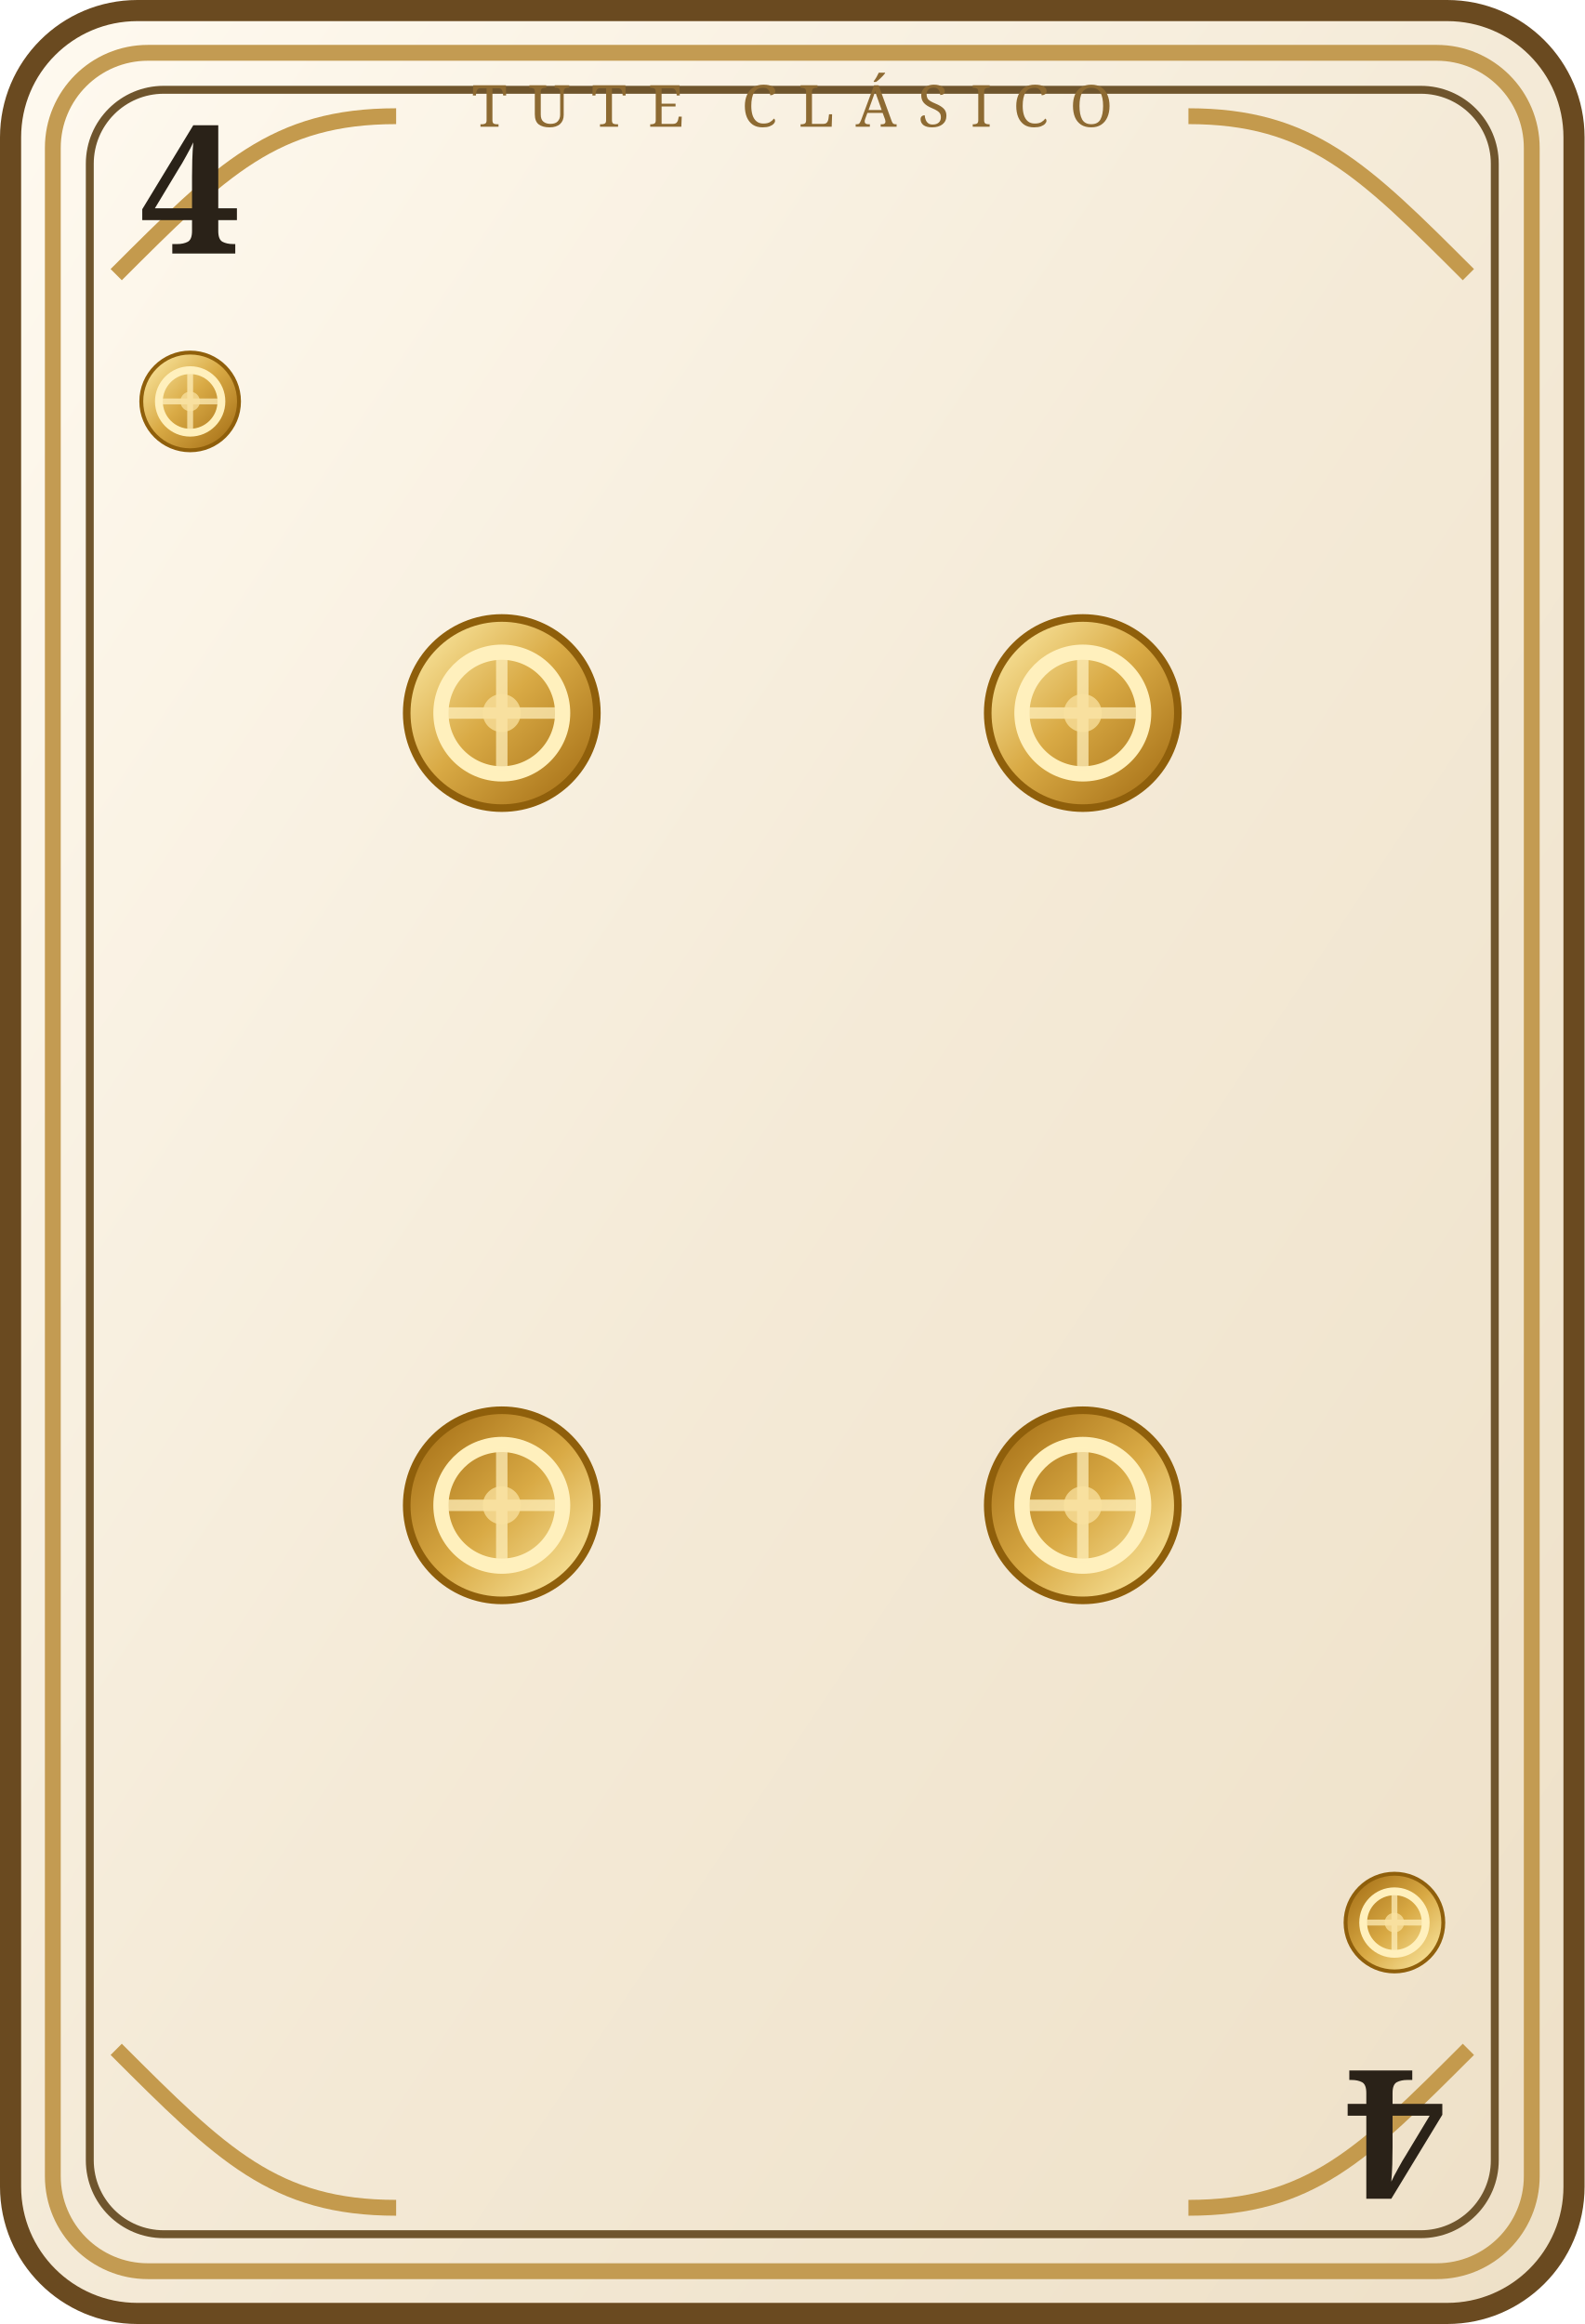
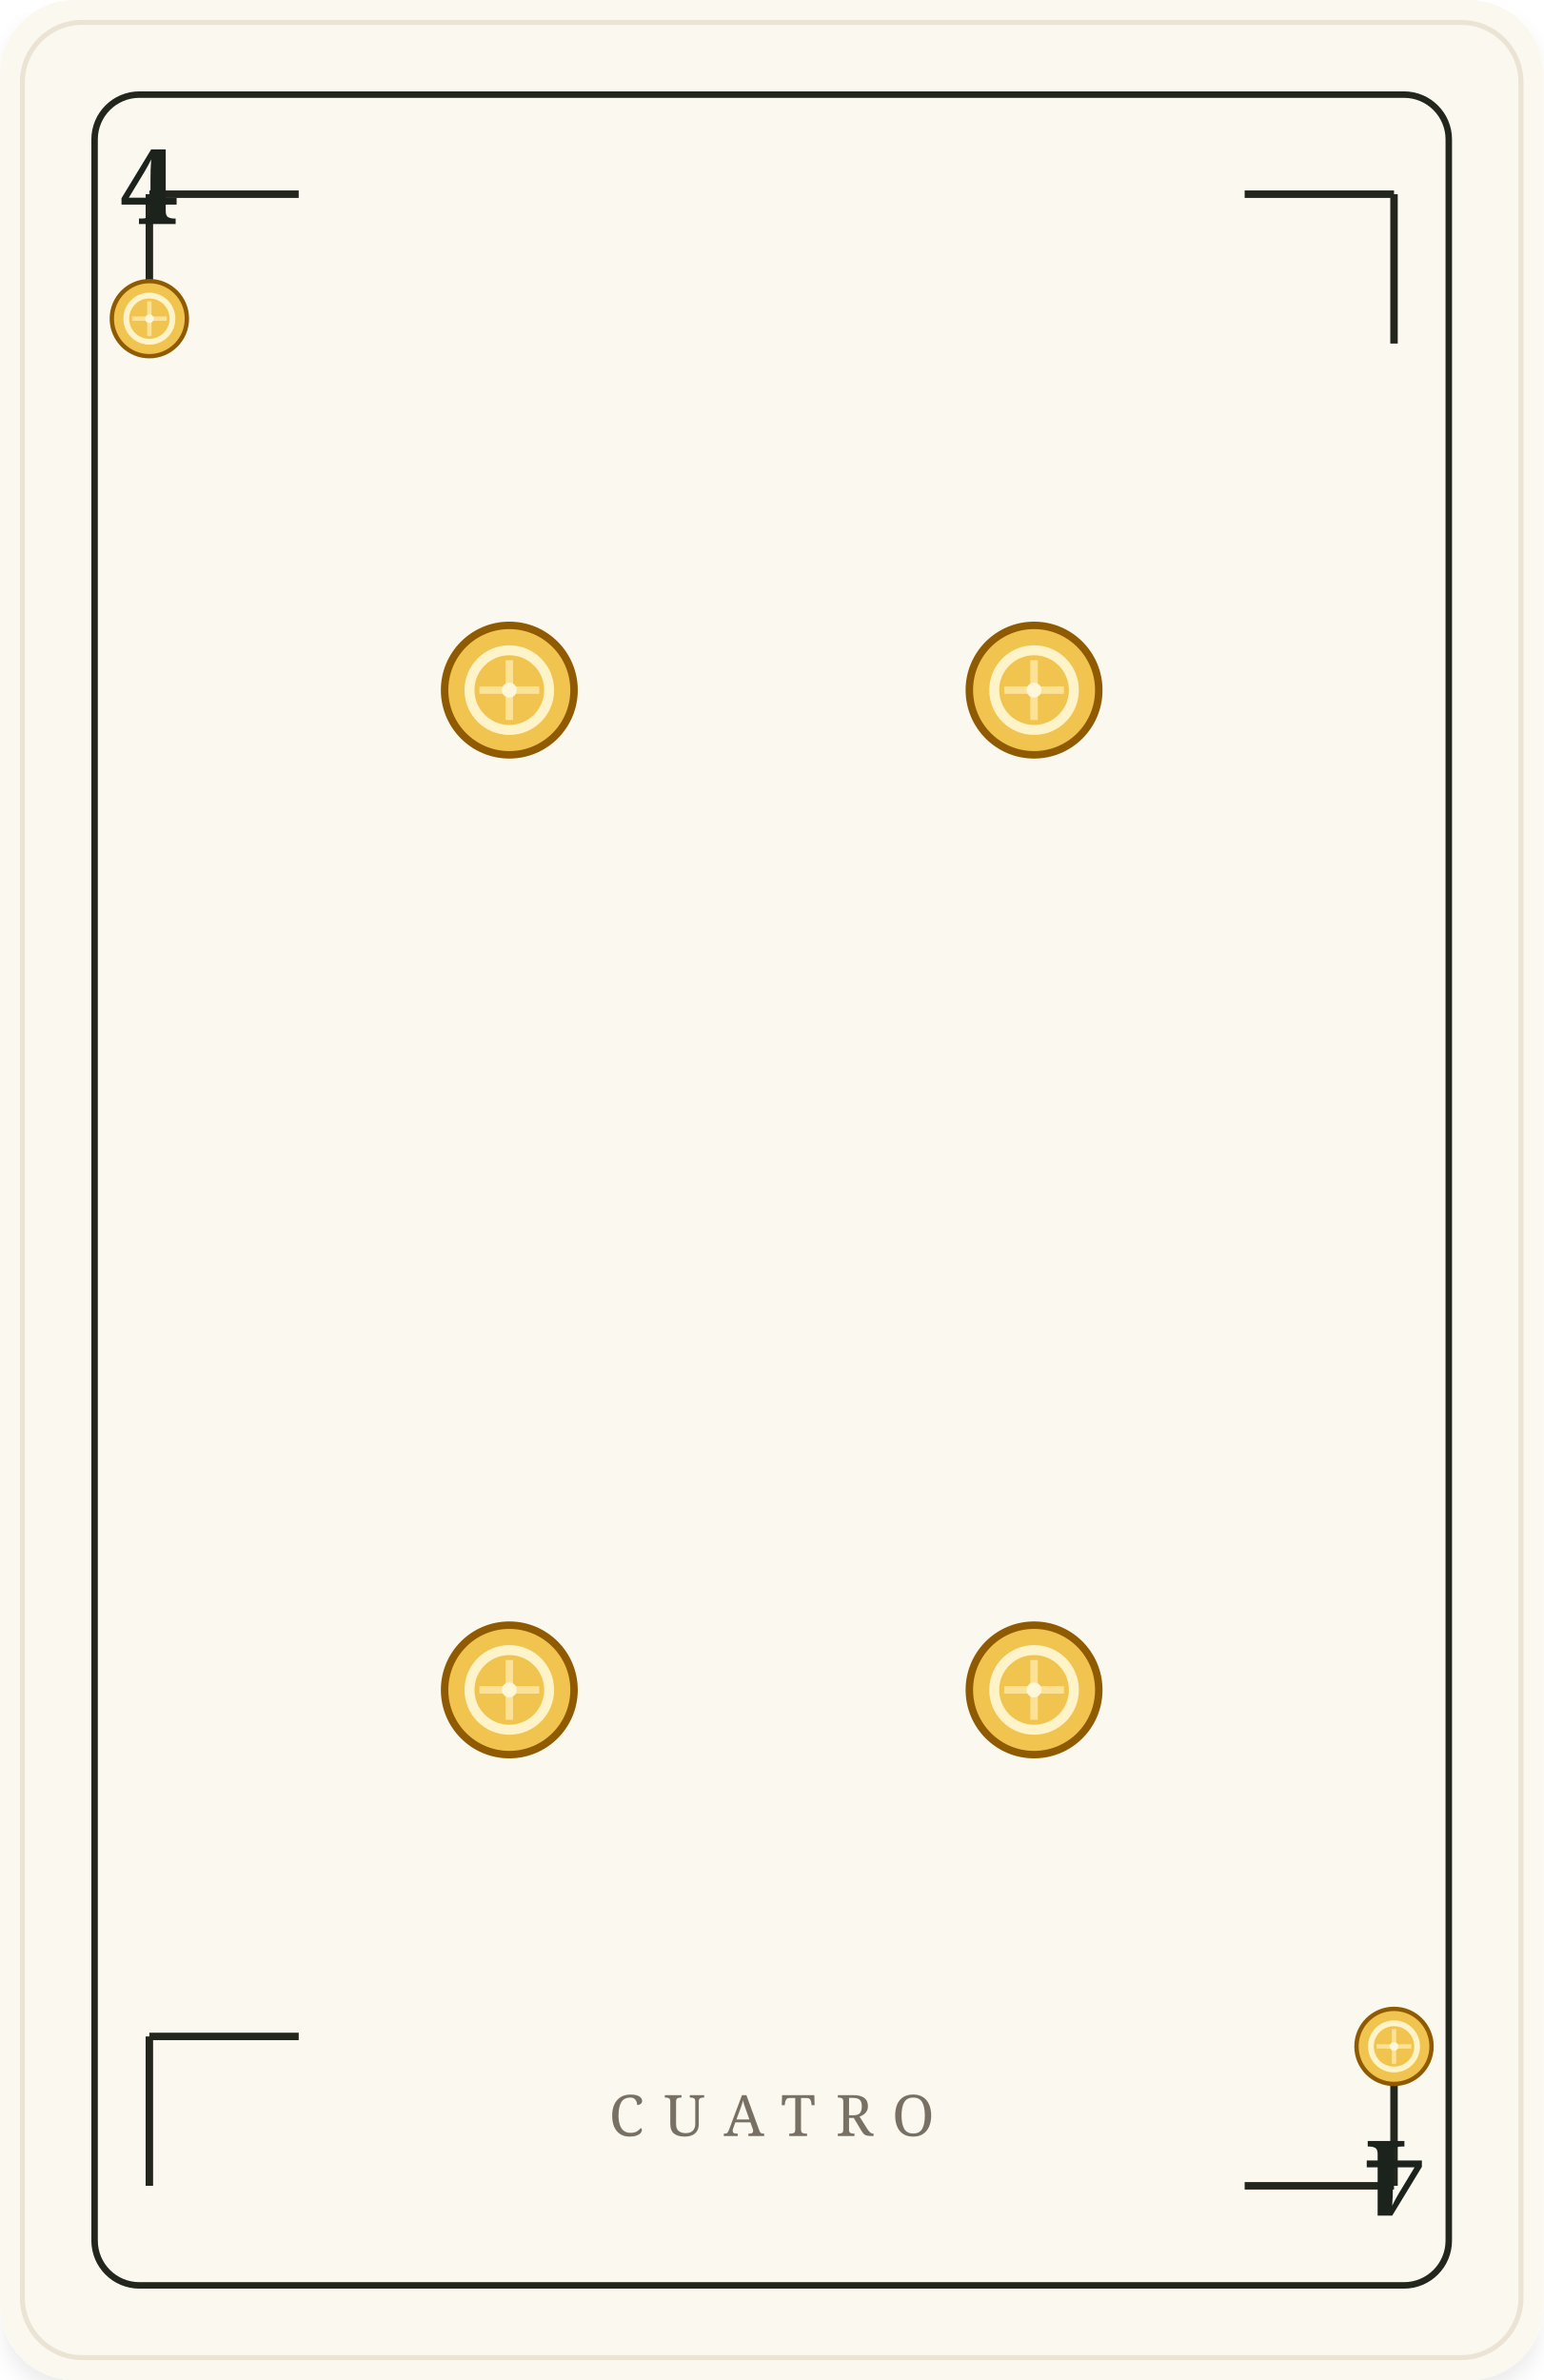
- <svg xmlns="http://www.w3.org/2000/svg" width="300" height="440" viewBox="0 0 300 440">
+ <svg xmlns="http://www.w3.org/2000/svg" width="620" height="956" viewBox="0 0 620 956">
  <defs>
-     <linearGradient id="paper" x1="0" y1="0" x2="1" y2="1">
-       <stop offset="0" stop-color="#fffaf0" />
-       <stop offset=".5" stop-color="#f4ead7" />
-       <stop offset="1" stop-color="#eee0c7" />
+     <filter id="shadow" x="-20%" y="-20%" width="140%" height="140%">
+       <feDropShadow dx="0" dy="5" stdDeviation="4" flood-opacity=".08" />
+     </filter>
+     <linearGradient id="oroFill" x1="0" x2="1">
+       <stop offset="0" stop-color="#f7db89" />
+       <stop offset="1" stop-color="#d19309" />
    </linearGradient>
-     <linearGradient id="gold" x1="0" y1="0" x2="1" y2="1">
-       <stop offset="0" stop-color="#fff0ae" />
-       <stop offset=".48" stop-color="#d9aa45" />
-       <stop offset="1" stop-color="#9f6810" />
-     </linearGradient>
-     <linearGradient id="cloth" x1="0" y1="0" x2="1" y2="1">
-       <stop offset="0" stop-color="#fff" />
-       <stop offset="1" stop-color="#000" />
-     </linearGradient>
-     <filter id="grain">
-       <feTurbulence type="fractalNoise" baseFrequency=".8" numOctaves="2" seed="4" />
-       <feColorMatrix values="1 0 0 0 0 0 1 0 0 0 0 0 1 0 0 0 0 0 .035 0" />
-     </filter>
-     <filter id="shadow">
-       <feDropShadow dx="0" dy="3" stdDeviation="2" flood-opacity=".2" />
-     </filter>
  </defs>
-   <rect x="2" y="2" width="296" height="436" rx="24" fill="url(#paper)" stroke="#6a4a20" stroke-width="4" />
-   <rect x="10" y="10" width="280" height="420" rx="18" fill="none" stroke="#c39b52" stroke-width="3" />
-   <rect x="17" y="17" width="266" height="406" rx="14" fill="none" stroke="#6f552d" stroke-width="1.5" />
-   <path d="M22 52C42 32 52 22 75 22M225 22c23 0 33 10 53 30M22 388c20 20 30 30 53 30M225 418c23 0 33-10 53-30" fill="none" stroke="#c49a4d" stroke-width="3" />
-   <g>
-     <g transform="translate(95 135) rotate(0) scale(0.72)" opacity="1">
-       <circle r="25" fill="url(#gold)" stroke="#8f5f0b" stroke-width="2" />
-       <circle r="16" fill="none" stroke="#fff0bd" stroke-width="4" />
-       <path d="M-15 0h30M0-15v30" stroke="#fff0bd" stroke-width="3" opacity=".72" />
-       <circle r="5" fill="#f9e2a0" opacity=".75" />
+   <g filter="url(#shadow)">
+     <rect width="620" height="956" rx="30" fill="#fbf8f0" />
+     <rect x="9" y="9" width="602" height="938" rx="24" fill="none" stroke="#ebe3d4" stroke-width="2" />
+     <rect x="38" y="38" width="544" height="880" rx="18" fill="none" stroke="#23251f" stroke-width="2.6" />
+     <path d="M60 78H120M60 78V138" stroke="#23251f" stroke-width="3" />
+     <path d="M500 78H560M560 78V138" stroke="#23251f" stroke-width="3" />
+     <path d="M60 818H120M60 818V878" stroke="#23251f" stroke-width="3" />
+     <path d="M500 878H560M560 818V878" stroke="#23251f" stroke-width="3" />
+     <g transform="translate(60 90)">
+       <text x="0" y="0" text-anchor="middle" font-family="Georgia,serif" font-size="42" font-weight="700" fill="#1d211b">4</text>
+       <g transform="translate(0 38) scale(.58)">
+         <ellipse cx="0" cy="0" rx="26" ry="26" fill="#f1c44f" stroke="#8f5a00" stroke-width="3" />
+         <ellipse cx="0" cy="0" rx="16" ry="16" fill="none" stroke="#fff4c9" stroke-width="4" />
+         <path d="M-12 0H12M0-12V12" stroke="#fff0b6" stroke-width="3" opacity=".7" />
+         <circle cx="0" cy="0" r="3" fill="#fff7d9" />
+       </g>
    </g>
-     <g transform="translate(205 135) rotate(0) scale(0.72)" opacity="1">
-       <circle r="25" fill="url(#gold)" stroke="#8f5f0b" stroke-width="2" />
-       <circle r="16" fill="none" stroke="#fff0bd" stroke-width="4" />
-       <path d="M-15 0h30M0-15v30" stroke="#fff0bd" stroke-width="3" opacity=".72" />
-       <circle r="5" fill="#f9e2a0" opacity=".75" />
+     <g transform="translate(560 860) rotate(180 0 0)">
+       <text x="0" y="0" text-anchor="middle" font-family="Georgia,serif" font-size="42" font-weight="700" fill="#1d211b">4</text>
+       <g transform="translate(0 38) scale(.58)">
+         <ellipse cx="0" cy="0" rx="26" ry="26" fill="#f1c44f" stroke="#8f5a00" stroke-width="3" />
+         <ellipse cx="0" cy="0" rx="16" ry="16" fill="none" stroke="#fff4c9" stroke-width="4" />
+         <path d="M-12 0H12M0-12V12" stroke="#fff0b6" stroke-width="3" opacity=".7" />
+         <circle cx="0" cy="0" r="3" fill="#fff7d9" />
+       </g>
    </g>
-     <g transform="translate(95 285) rotate(180) scale(0.72)" opacity="1">
-       <circle r="25" fill="url(#gold)" stroke="#8f5f0b" stroke-width="2" />
-       <circle r="16" fill="none" stroke="#fff0bd" stroke-width="4" />
-       <path d="M-15 0h30M0-15v30" stroke="#fff0bd" stroke-width="3" opacity=".72" />
-       <circle r="5" fill="#f9e2a0" opacity=".75" />
+     <g transform="translate(204.6 277.2) scale(1.0) rotate(0)">
+       <ellipse cx="0" cy="0" rx="26" ry="26" fill="#f1c44f" stroke="#8f5a00" stroke-width="3" />
+       <ellipse cx="0" cy="0" rx="16" ry="16" fill="none" stroke="#fff4c9" stroke-width="4" />
+       <path d="M-12 0H12M0-12V12" stroke="#fff0b6" stroke-width="3" opacity=".7" />
+       <circle cx="0" cy="0" r="3" fill="#fff7d9" />
    </g>
-     <g transform="translate(205 285) rotate(180) scale(0.72)" opacity="1">
-       <circle r="25" fill="url(#gold)" stroke="#8f5f0b" stroke-width="2" />
-       <circle r="16" fill="none" stroke="#fff0bd" stroke-width="4" />
-       <path d="M-15 0h30M0-15v30" stroke="#fff0bd" stroke-width="3" opacity=".72" />
-       <circle r="5" fill="#f9e2a0" opacity=".75" />
+     <g transform="translate(415.4 277.2) scale(1.0) rotate(0)">
+       <ellipse cx="0" cy="0" rx="26" ry="26" fill="#f1c44f" stroke="#8f5a00" stroke-width="3" />
+       <ellipse cx="0" cy="0" rx="16" ry="16" fill="none" stroke="#fff4c9" stroke-width="4" />
+       <path d="M-12 0H12M0-12V12" stroke="#fff0b6" stroke-width="3" opacity=".7" />
+       <circle cx="0" cy="0" r="3" fill="#fff7d9" />
    </g>
+     <g transform="translate(204.6 678.8) scale(1.0) rotate(180)">
+       <ellipse cx="0" cy="0" rx="26" ry="26" fill="#f1c44f" stroke="#8f5a00" stroke-width="3" />
+       <ellipse cx="0" cy="0" rx="16" ry="16" fill="none" stroke="#fff4c9" stroke-width="4" />
+       <path d="M-12 0H12M0-12V12" stroke="#fff0b6" stroke-width="3" opacity=".7" />
+       <circle cx="0" cy="0" r="3" fill="#fff7d9" />
+     </g>
+     <g transform="translate(415.4 678.8) scale(1.0) rotate(180)">
+       <ellipse cx="0" cy="0" rx="26" ry="26" fill="#f1c44f" stroke="#8f5a00" stroke-width="3" />
+       <ellipse cx="0" cy="0" rx="16" ry="16" fill="none" stroke="#fff4c9" stroke-width="4" />
+       <path d="M-12 0H12M0-12V12" stroke="#fff0b6" stroke-width="3" opacity=".7" />
+       <circle cx="0" cy="0" r="3" fill="#fff7d9" />
+     </g>
+     <text x="310" y="858" text-anchor="middle" font-family="Georgia,serif" font-size="23" letter-spacing="8" fill="#5a5246" opacity=".82">CUATRO</text>
  </g>
-   <g transform="translate(36 48) rotate(0)">
-     <text x="0" y="0" text-anchor="middle" font-family="Georgia,serif" font-size="34" font-weight="700" fill="#2a2218">4</text>
-     <g transform="translate(0 28) rotate(0) scale(0.37)" opacity="1">
-       <circle r="25" fill="url(#gold)" stroke="#8f5f0b" stroke-width="2" />
-       <circle r="16" fill="none" stroke="#fff0bd" stroke-width="4" />
-       <path d="M-15 0h30M0-15v30" stroke="#fff0bd" stroke-width="3" opacity=".72" />
-       <circle r="5" fill="#f9e2a0" opacity=".75" />
-     </g>
-   </g>
-   <g transform="translate(264 392) rotate(180)">
-     <text x="0" y="0" text-anchor="middle" font-family="Georgia,serif" font-size="34" font-weight="700" fill="#2a2218">4</text>
-     <g transform="translate(0 28) rotate(0) scale(0.37)" opacity="1">
-       <circle r="25" fill="url(#gold)" stroke="#8f5f0b" stroke-width="2" />
-       <circle r="16" fill="none" stroke="#fff0bd" stroke-width="4" />
-       <path d="M-15 0h30M0-15v30" stroke="#fff0bd" stroke-width="3" opacity=".72" />
-       <circle r="5" fill="#f9e2a0" opacity=".75" />
-     </g>
-   </g>
-   <text x="150" y="24" text-anchor="middle" font-family="Georgia,serif" font-size="11" letter-spacing="4" fill="#8d6a32">TUTE CLÁSICO</text>
</svg>
